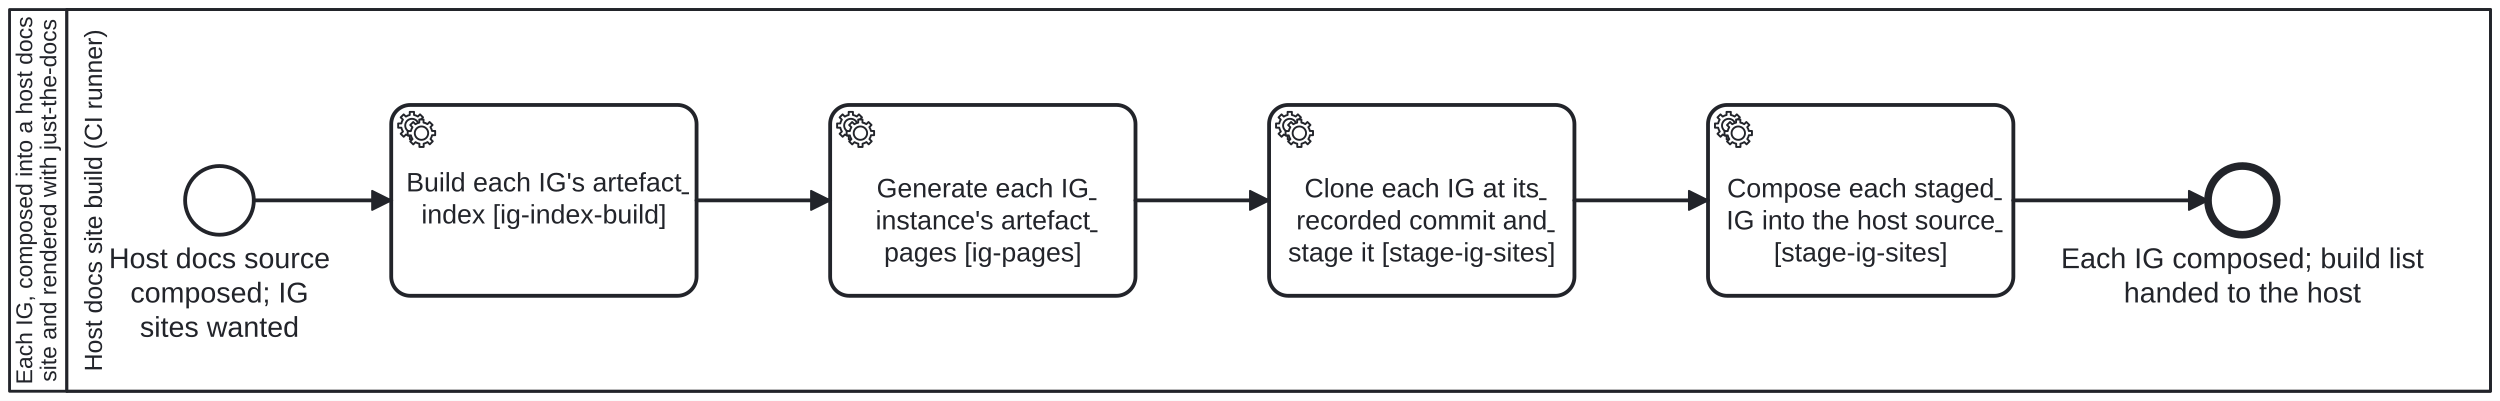
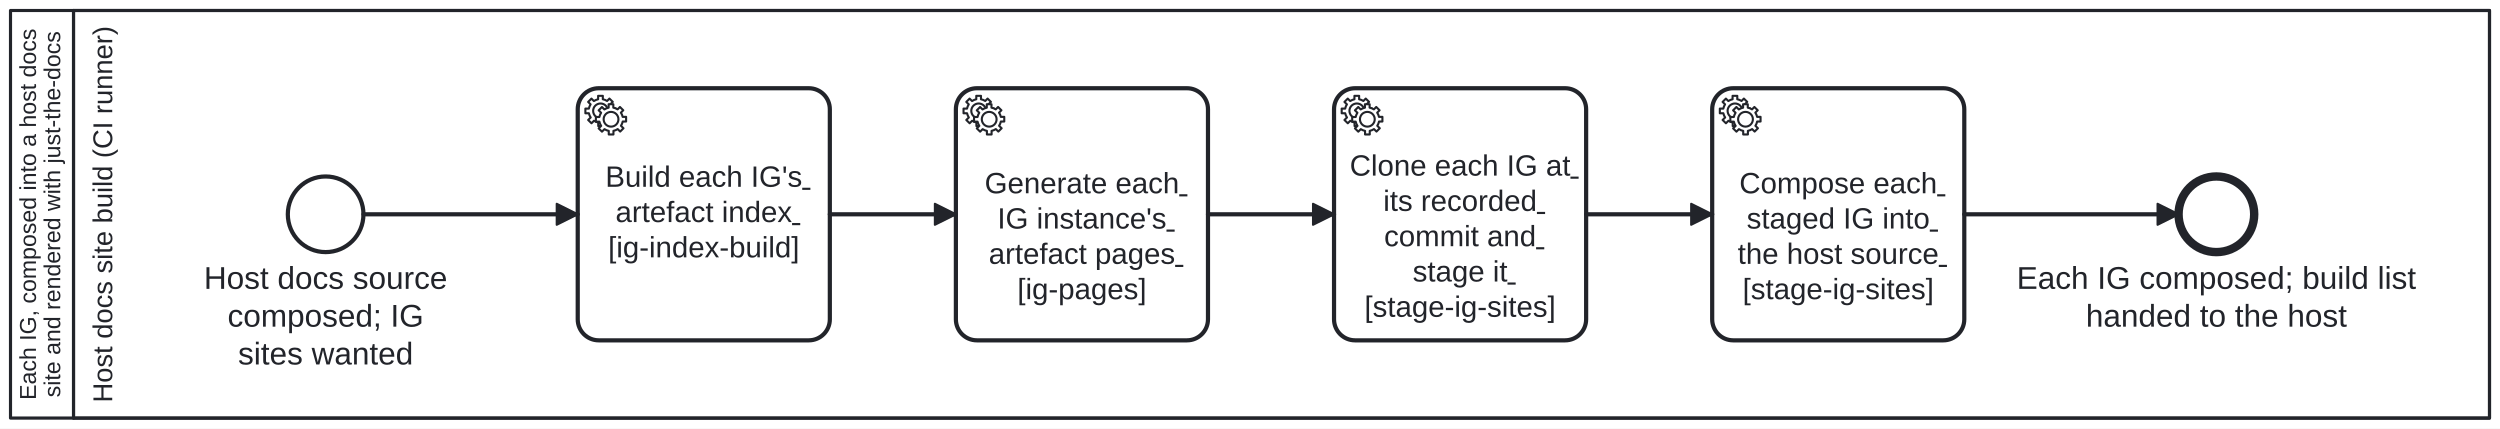
- <svg xmlns="http://www.w3.org/2000/svg" width="100%" style="max-width:100%;height:auto" viewBox="55 55 1310 210" version="1.1">
+ <svg xmlns="http://www.w3.org/2000/svg" width="100%" style="max-width:100%;height:auto" viewBox="55 55 1190 204" version="1.1">
  <style>.fa-task-link,.fa-subprocess-link{cursor:pointer}.fa-task-link text{text-decoration:underline}.fa-task-link:focus-visible,.fa-subprocess-link:focus-visible{outline:2px solid #2563eb;outline-offset:2px}.fa-subprocess-link:hover rect:not(.fa-link-hit),.fa-subprocess-link:focus-visible rect:not(.fa-link-hit){stroke-width:2.5px}</style>
-   <rect x="55" y="55" width="1310" height="210" fill="#ffffff" />
+   <rect x="55" y="55" width="1190" height="204" fill="#ffffff" />
  <g class="djs-group">
    <g class="djs-element djs-shape" data-element-id="Participant_Process_IgDocsSiteCompose" style="display: block;" transform="matrix(1 0 0 1 60 60)">
      <g class="djs-visual">
-         <rect x="0" y="0" width="1300" height="200" rx="0" ry="0" style="stroke-linecap: round; stroke-linejoin: round; stroke: rgb(34, 36, 42); stroke-width: 1.5px; fill: white; fill-opacity: 0.95;" />
-         <path style="fill: none; stroke-linecap: round; stroke-linejoin: round; stroke: rgb(34, 36, 42); stroke-width: 1.5px;" d="M30,0L30,200" />
-         <text lineHeight="1.05" class="djs-label" transform="matrix(-1.83697e-16 -1 1 -1.83697e-16 0 200)" style="font-family: Arial, sans-serif; font-size: 12px; font-weight: normal; fill: rgb(34, 36, 42);">
-           <tspan x="3.613" y="11.85">Each IG, composed into a host docs</tspan>
-           <tspan x="4.949" y="24.45">site and rendered with just-the-docs</tspan>
+         <rect x="0" y="0" width="1180" height="194" rx="0" ry="0" style="stroke-linecap: round; stroke-linejoin: round; stroke: rgb(34, 36, 42); stroke-width: 1.5px; fill: white; fill-opacity: 0.95;" />
+         <path style="fill: none; stroke-linecap: round; stroke-linejoin: round; stroke: rgb(34, 36, 42); stroke-width: 1.5px;" d="M30,0L30,194" />
+         <text lineHeight="1.05" class="djs-label" transform="matrix(-1.83697e-16 -1 1 -1.83697e-16 0 194)" style="font-family: Arial, sans-serif; font-size: 11px; font-weight: normal; fill: rgb(34, 36, 42);">
+           <tspan x="8.646" y="12.113">Each IG, composed into a host docs</tspan>
+           <tspan x="9.87" y="23.663">site and rendered with just-the-docs</tspan>
        </text>
      </g>
-       <rect class="djs-hit djs-hit-all" x="0" y="0" width="1300" height="200" style="fill: none; stroke-opacity: 0; stroke: white; stroke-width: 15px;" />
+       <rect class="djs-hit djs-hit-all" x="0" y="0" width="1180" height="194" style="fill: none; stroke-opacity: 0; stroke: white; stroke-width: 15px;" />
    </g>
    <g class="djs-children">
      <g class="djs-group">
        <g class="djs-element djs-shape" data-element-id="Lane_Build" style="display: block;" transform="matrix(1 0 0 1 90 60)">
          <g class="djs-visual">
-             <rect x="0" y="0" width="1270" height="200" rx="0" ry="0" style="stroke-linecap: round; stroke-linejoin: round; stroke: rgb(34, 36, 42); stroke-width: 1.5px; fill: white; fill-opacity: 0.25;" />
-             <text lineHeight="1.05" class="djs-label" transform="matrix(-1.83697e-16 -1 1 -1.83697e-16 0 200)" style="font-family: Arial, sans-serif; font-size: 13px; font-weight: normal; fill: rgb(34, 36, 42);">
-               <tspan x="10.409" y="18.413">Host docs site build (CI runner)</tspan>
+             <rect x="0" y="0" width="1150" height="194" rx="0" ry="0" style="stroke-linecap: round; stroke-linejoin: round; stroke: rgb(34, 36, 42); stroke-width: 1.5px; fill: white; fill-opacity: 0.25;" />
+             <text lineHeight="1.05" class="djs-label" transform="matrix(-1.83697e-16 -1 1 -1.83697e-16 0 194)" style="font-family: Arial, sans-serif; font-size: 13px; font-weight: normal; fill: rgb(34, 36, 42);">
+               <tspan x="7.409" y="18.413">Host docs site build (CI runner)</tspan>
            </text>
          </g>
-           <rect class="djs-hit djs-hit-all" x="0" y="0" width="1270" height="200" style="fill: none; stroke-opacity: 0; stroke: white; stroke-width: 15px;" />
-         </g>
-       </g>
-       <g class="djs-group">
-         <g class="djs-element djs-shape" data-element-id="Start_Compose" style="display: block;" transform="matrix(1 0 0 1 152 142)">
+           <rect class="djs-hit djs-hit-all" x="0" y="0" width="1150" height="194" style="fill: none; stroke-opacity: 0; stroke: white; stroke-width: 15px;" />
+         </g>
+       </g>
+       <g class="djs-group">
+         <g class="djs-element djs-shape" data-element-id="Start_Compose" style="display: block;" transform="matrix(1 0 0 1 192 139)">
          <g class="djs-visual">
            <circle cx="18" cy="18" r="18" style="stroke-linecap: round; stroke-linejoin: round; stroke: rgb(34, 36, 42); stroke-width: 2px; fill: white; fill-opacity: 0.95;" />
          </g>
          <rect class="djs-hit djs-hit-all" x="0" y="0" width="36" height="36" style="fill: none; stroke-opacity: 0; stroke: white; stroke-width: 15px;" />
        </g>
      </g>
      <g class="djs-group">
-         <g class="djs-element djs-shape" data-element-id="Start_Compose_label" style="display: block;" transform="matrix(1 0 0 1 92.05469 182)">
+         <g class="djs-element djs-shape" data-element-id="Start_Compose_label" style="display: block;" transform="matrix(1 0 0 1 132.0547 179)">
          <g class="djs-visual">
            <text lineHeight="1.2" class="djs-label" style="font-family: Arial, sans-serif; font-size: 15px; font-weight: normal; fill: rgb(34, 36, 42);">
              <tspan x="20.003" y="13.5">Host docs source</tspan>
              <tspan x="31.257" y="31.5">composed; IG</tspan>
              <tspan x="36.256" y="49.5">sites wanted</tspan>
            </text>
          </g>
          <rect class="djs-hit djs-hit-all" x="0" y="0" width="155.891" height="54" style="fill: none; stroke-opacity: 0; stroke: white; stroke-width: 15px;" />
        </g>
      </g>
      <g class="djs-group">
-         <g class="djs-element djs-shape" data-element-id="Task_Indexes" style="display: block;" transform="matrix(1 0 0 1 260 110)">
-           <g class="djs-visual">
-             <rect x="0" y="0" width="160" height="100" rx="10" ry="10" style="stroke-linecap: round; stroke-linejoin: round; stroke: rgb(34, 36, 42); stroke-width: 2px; fill: white; fill-opacity: 0.95;" />
+         <g class="djs-element djs-shape" data-element-id="Task_Indexes" style="display: block;" transform="matrix(1 0 0 1 330 97)">
+           <g class="djs-visual">
+             <rect x="0" y="0" width="120" height="120" rx="10" ry="10" style="stroke-linecap: round; stroke-linejoin: round; stroke: rgb(34, 36, 42); stroke-width: 2px; fill: white; fill-opacity: 0.95;" />
            <a class="fa-task-link" href="../../../en/cat-harness/processes/ig-docs-site-compose.html#step-Task_Indexes" target="_top" aria-label="Open step: Build each IG's artefact index [ig-index-build]">
-               <text lineHeight="1.2" class="djs-label" transform="translate(0 32.7)" style="font-family: Arial, sans-serif; font-size: 14px; font-weight: normal; fill: rgb(34, 36, 42);">
-                 <tspan x="7.85" y="12.6">Build each IG's artefact</tspan>
-                 <tspan x="15.797" y="29.4">index [ig-index-build]</tspan>
-               </text>
-             </a>
-             <circle cx="5" cy="5" r="5" transform="translate(6, 6)" style="stroke-linecap: round; stroke-linejoin: round; stroke: none; stroke-width: 2px; fill: white;" />
-             <path d="m 12,18 v -1.713 c 0.352,-0.07 0.704,-0.178 1.048,-0.321 0.344,-0.145 0.666,-0.321 0.966,-0.521 l 1.194,1.18 1.567,-1.577 -1.195,-1.18 c 0.403,-0.614 0.683,-1.299 0.825,-2.018 l 1.622,-0.01 v -2.22 l -1.637,0.01 c -0.073,-0.352 -0.178,-0.7 -0.324,-1.044 -0.145,-0.344 -0.321,-0.664 -0.523,-0.962 l 1.131,-1.136 -1.583,-1.563 -1.13,1.136 c -0.614,-0.401 -1.303,-0.681 -2.023,-0.822 l 0.009,-1.619 h -2.241 l 0.004,1.631 c -0.354,0.074 -0.705,0.18 -1.05,0.324 -0.344,0.144 -0.665,0.321 -0.964,0.52 l -1.17,-1.158 -1.567,1.579 1.168,1.157 c -0.403,0.613 -0.683,1.298 -0.825,2.017 l -1.659,0.003 v 2.222 l 1.672,-0.006 c 0.073,0.351 0.18,0.702 0.324,1.045 0.145,0.344 0.321,0.664 0.523,0.961 l -1.199,1.197 1.584,1.56 1.196,-1.193 c 0.614,0.403 1.303,0.682 2.023,0.823 l 7.19e-4,1.699 h 2.227 z m 0.221,-3.996 c -1.789,0.75 -3.858,-0.093 -4.61,-1.874 -0.752,-1.783 0.091,-3.846 1.88,-4.596 1.788,-0.749 3.857,0.093 4.609,1.874 0.752,1.782 -0.091,3.846 -1.88,4.596 z" style="fill: white; stroke-linecap: round; stroke-linejoin: round; stroke: rgb(34, 36, 42); stroke-width: 1px;" />
-             <circle cx="5" cy="5" r="5" transform="translate(11, 10)" style="stroke-linecap: round; stroke-linejoin: round; stroke: none; stroke-width: 2px; fill: white;" />
-             <path d="m 17,22 v -1.713 c 0.352,-0.07 0.704,-0.178 1.048,-0.321 0.344,-0.145 0.666,-0.321 0.966,-0.521 l 1.194,1.18 1.567,-1.577 -1.195,-1.18 c 0.403,-0.614 0.683,-1.299 0.825,-2.018 l 1.622,-0.01 v -2.22 l -1.637,0.01 c -0.073,-0.352 -0.178,-0.7 -0.324,-1.044 -0.145,-0.344 -0.321,-0.664 -0.523,-0.962 l 1.131,-1.136 -1.583,-1.563 -1.13,1.136 c -0.614,-0.401 -1.303,-0.681 -2.023,-0.822 l 0.009,-1.619 h -2.241 l 0.004,1.631 c -0.354,0.074 -0.705,0.18 -1.05,0.324 -0.344,0.144 -0.665,0.321 -0.964,0.52 l -1.17,-1.158 -1.567,1.579 1.168,1.157 c -0.403,0.613 -0.683,1.298 -0.825,2.017 l -1.659,0.003 v 2.222 l 1.672,-0.006 c 0.073,0.351 0.18,0.702 0.324,1.045 0.145,0.344 0.321,0.664 0.523,0.961 l -1.199,1.197 1.584,1.56 1.196,-1.193 c 0.614,0.403 1.303,0.682 2.023,0.823 l 7.19e-4,1.699 h 2.227 z m 0.221,-3.996 c -1.789,0.75 -3.858,-0.093 -4.61,-1.874 -0.752,-1.783 0.091,-3.846 1.88,-4.596 1.788,-0.749 3.857,0.093 4.609,1.874 0.752,1.782 -0.091,3.846 -1.88,4.596 z" style="fill: white; stroke-linecap: round; stroke-linejoin: round; stroke: rgb(34, 36, 42); stroke-width: 1px;" />
-           </g>
-           <rect class="djs-hit djs-hit-all" x="0" y="0" width="160" height="100" style="fill: none; stroke-opacity: 0; stroke: white; stroke-width: 15px;" />
-         </g>
-       </g>
-       <g class="djs-group">
-         <g class="djs-element djs-shape" data-element-id="Task_Pages" style="display: block;" transform="matrix(1 0 0 1 490 110)">
-           <g class="djs-visual">
-             <rect x="0" y="0" width="160" height="100" rx="10" ry="10" style="stroke-linecap: round; stroke-linejoin: round; stroke: rgb(34, 36, 42); stroke-width: 2px; fill: white; fill-opacity: 0.95;" />
+               <text lineHeight="1.2" class="djs-label" transform="translate(0 34.3)" style="font-family: Arial, sans-serif; font-size: 14px; font-weight: normal; fill: rgb(34, 36, 42);">
+                 <tspan x="13.14" y="12.6">Build each IG's</tspan>
+                 <tspan x="17.976" y="29.4">artefact index</tspan>
+                 <tspan x="14.476" y="46.2">[ig-index-build]</tspan>
+               </text>
+             </a>
+             <circle cx="5" cy="5" r="5" transform="translate(6, 6)" style="stroke-linecap: round; stroke-linejoin: round; stroke: none; stroke-width: 2px; fill: white;" />
+             <path d="m 12,18 v -1.713 c 0.352,-0.07 0.704,-0.178 1.048,-0.321 0.344,-0.145 0.666,-0.321 0.966,-0.521 l 1.194,1.18 1.567,-1.577 -1.195,-1.18 c 0.403,-0.614 0.683,-1.299 0.825,-2.018 l 1.622,-0.01 v -2.22 l -1.637,0.01 c -0.073,-0.352 -0.178,-0.7 -0.324,-1.044 -0.145,-0.344 -0.321,-0.664 -0.523,-0.962 l 1.131,-1.136 -1.583,-1.563 -1.13,1.136 c -0.614,-0.401 -1.303,-0.681 -2.023,-0.822 l 0.009,-1.619 h -2.241 l 0.004,1.631 c -0.354,0.074 -0.705,0.18 -1.05,0.324 -0.344,0.144 -0.665,0.321 -0.964,0.52 l -1.17,-1.158 -1.567,1.579 1.168,1.157 c -0.403,0.613 -0.683,1.298 -0.825,2.017 l -1.659,0.003 v 2.222 l 1.672,-0.006 c 0.073,0.351 0.18,0.702 0.324,1.045 0.145,0.344 0.321,0.664 0.523,0.961 l -1.199,1.197 1.584,1.56 1.196,-1.193 c 0.614,0.403 1.303,0.682 2.023,0.823 l 7.19e-4,1.699 h 2.227 z m 0.221,-3.996 c -1.789,0.75 -3.858,-0.093 -4.61,-1.874 -0.752,-1.783 0.091,-3.846 1.88,-4.596 1.788,-0.749 3.857,0.093 4.609,1.874 0.752,1.782 -0.091,3.846 -1.88,4.596 z" style="fill: white; stroke-linecap: round; stroke-linejoin: round; stroke: rgb(34, 36, 42); stroke-width: 1px;" />
+             <circle cx="5" cy="5" r="5" transform="translate(11, 10)" style="stroke-linecap: round; stroke-linejoin: round; stroke: none; stroke-width: 2px; fill: white;" />
+             <path d="m 17,22 v -1.713 c 0.352,-0.07 0.704,-0.178 1.048,-0.321 0.344,-0.145 0.666,-0.321 0.966,-0.521 l 1.194,1.18 1.567,-1.577 -1.195,-1.18 c 0.403,-0.614 0.683,-1.299 0.825,-2.018 l 1.622,-0.01 v -2.22 l -1.637,0.01 c -0.073,-0.352 -0.178,-0.7 -0.324,-1.044 -0.145,-0.344 -0.321,-0.664 -0.523,-0.962 l 1.131,-1.136 -1.583,-1.563 -1.13,1.136 c -0.614,-0.401 -1.303,-0.681 -2.023,-0.822 l 0.009,-1.619 h -2.241 l 0.004,1.631 c -0.354,0.074 -0.705,0.18 -1.05,0.324 -0.344,0.144 -0.665,0.321 -0.964,0.52 l -1.17,-1.158 -1.567,1.579 1.168,1.157 c -0.403,0.613 -0.683,1.298 -0.825,2.017 l -1.659,0.003 v 2.222 l 1.672,-0.006 c 0.073,0.351 0.18,0.702 0.324,1.045 0.145,0.344 0.321,0.664 0.523,0.961 l -1.199,1.197 1.584,1.56 1.196,-1.193 c 0.614,0.403 1.303,0.682 2.023,0.823 l 7.19e-4,1.699 h 2.227 z m 0.221,-3.996 c -1.789,0.75 -3.858,-0.093 -4.61,-1.874 -0.752,-1.783 0.091,-3.846 1.88,-4.596 1.788,-0.749 3.857,0.093 4.609,1.874 0.752,1.782 -0.091,3.846 -1.88,4.596 z" style="fill: white; stroke-linecap: round; stroke-linejoin: round; stroke: rgb(34, 36, 42); stroke-width: 1px;" />
+           </g>
+           <rect class="djs-hit djs-hit-all" x="0" y="0" width="120" height="120" style="fill: none; stroke-opacity: 0; stroke: white; stroke-width: 15px;" />
+         </g>
+       </g>
+       <g class="djs-group">
+         <g class="djs-element djs-shape" data-element-id="Task_Pages" style="display: block;" transform="matrix(1 0 0 1 510 97)">
+           <g class="djs-visual">
+             <rect x="0" y="0" width="120" height="120" rx="10" ry="10" style="stroke-linecap: round; stroke-linejoin: round; stroke: rgb(34, 36, 42); stroke-width: 2px; fill: white; fill-opacity: 0.95;" />
            <a class="fa-task-link" href="../../../en/cat-harness/processes/ig-docs-site-compose.html#step-Task_Pages" target="_top" aria-label="Open step: Generate each IG instance's artefact pages [ig-pages]">
-               <text lineHeight="1.2" class="djs-label" transform="translate(0 35.8)" style="font-family: Arial, sans-serif; font-size: 14px; font-weight: normal; fill: rgb(34, 36, 42);">
-                 <tspan x="24.355" y="12.6">Generate each IG</tspan>
-                 <tspan x="23.802" y="29.4">instance's artefact</tspan>
-                 <tspan x="28.242" y="46.2">pages [ig-pages]</tspan>
-               </text>
-             </a>
-             <circle cx="5" cy="5" r="5" transform="translate(6, 6)" style="stroke-linecap: round; stroke-linejoin: round; stroke: none; stroke-width: 2px; fill: white;" />
-             <path d="m 12,18 v -1.713 c 0.352,-0.07 0.704,-0.178 1.048,-0.321 0.344,-0.145 0.666,-0.321 0.966,-0.521 l 1.194,1.18 1.567,-1.577 -1.195,-1.18 c 0.403,-0.614 0.683,-1.299 0.825,-2.018 l 1.622,-0.01 v -2.22 l -1.637,0.01 c -0.073,-0.352 -0.178,-0.7 -0.324,-1.044 -0.145,-0.344 -0.321,-0.664 -0.523,-0.962 l 1.131,-1.136 -1.583,-1.563 -1.13,1.136 c -0.614,-0.401 -1.303,-0.681 -2.023,-0.822 l 0.009,-1.619 h -2.241 l 0.004,1.631 c -0.354,0.074 -0.705,0.18 -1.05,0.324 -0.344,0.144 -0.665,0.321 -0.964,0.52 l -1.17,-1.158 -1.567,1.579 1.168,1.157 c -0.403,0.613 -0.683,1.298 -0.825,2.017 l -1.659,0.003 v 2.222 l 1.672,-0.006 c 0.073,0.351 0.18,0.702 0.324,1.045 0.145,0.344 0.321,0.664 0.523,0.961 l -1.199,1.197 1.584,1.56 1.196,-1.193 c 0.614,0.403 1.303,0.682 2.023,0.823 l 7.19e-4,1.699 h 2.227 z m 0.221,-3.996 c -1.789,0.75 -3.858,-0.093 -4.61,-1.874 -0.752,-1.783 0.091,-3.846 1.88,-4.596 1.788,-0.749 3.857,0.093 4.609,1.874 0.752,1.782 -0.091,3.846 -1.88,4.596 z" style="fill: white; stroke-linecap: round; stroke-linejoin: round; stroke: rgb(34, 36, 42); stroke-width: 1px;" />
-             <circle cx="5" cy="5" r="5" transform="translate(11, 10)" style="stroke-linecap: round; stroke-linejoin: round; stroke: none; stroke-width: 2px; fill: white;" />
-             <path d="m 17,22 v -1.713 c 0.352,-0.07 0.704,-0.178 1.048,-0.321 0.344,-0.145 0.666,-0.321 0.966,-0.521 l 1.194,1.18 1.567,-1.577 -1.195,-1.18 c 0.403,-0.614 0.683,-1.299 0.825,-2.018 l 1.622,-0.01 v -2.22 l -1.637,0.01 c -0.073,-0.352 -0.178,-0.7 -0.324,-1.044 -0.145,-0.344 -0.321,-0.664 -0.523,-0.962 l 1.131,-1.136 -1.583,-1.563 -1.13,1.136 c -0.614,-0.401 -1.303,-0.681 -2.023,-0.822 l 0.009,-1.619 h -2.241 l 0.004,1.631 c -0.354,0.074 -0.705,0.18 -1.05,0.324 -0.344,0.144 -0.665,0.321 -0.964,0.52 l -1.17,-1.158 -1.567,1.579 1.168,1.157 c -0.403,0.613 -0.683,1.298 -0.825,2.017 l -1.659,0.003 v 2.222 l 1.672,-0.006 c 0.073,0.351 0.18,0.702 0.324,1.045 0.145,0.344 0.321,0.664 0.523,0.961 l -1.199,1.197 1.584,1.56 1.196,-1.193 c 0.614,0.403 1.303,0.682 2.023,0.823 l 7.19e-4,1.699 h 2.227 z m 0.221,-3.996 c -1.789,0.75 -3.858,-0.093 -4.61,-1.874 -0.752,-1.783 0.091,-3.846 1.88,-4.596 1.788,-0.749 3.857,0.093 4.609,1.874 0.752,1.782 -0.091,3.846 -1.88,4.596 z" style="fill: white; stroke-linecap: round; stroke-linejoin: round; stroke: rgb(34, 36, 42); stroke-width: 1px;" />
-           </g>
-           <rect class="djs-hit djs-hit-all" x="0" y="0" width="160" height="100" style="fill: none; stroke-opacity: 0; stroke: white; stroke-width: 15px;" />
-         </g>
-       </g>
-       <g class="djs-group">
-         <g class="djs-element djs-shape" data-element-id="Task_Stage" style="display: block;" transform="matrix(1 0 0 1 720 110)">
-           <g class="djs-visual">
-             <rect x="0" y="0" width="160" height="100" rx="10" ry="10" style="stroke-linecap: round; stroke-linejoin: round; stroke: rgb(34, 36, 42); stroke-width: 2px; fill: white; fill-opacity: 0.95;" />
+               <text lineHeight="1.2" class="djs-label" transform="translate(0 37.4)" style="font-family: Arial, sans-serif; font-size: 14px; font-weight: normal; fill: rgb(34, 36, 42);">
+                 <tspan x="13.69" y="12.6">Generate each</tspan>
+                 <tspan x="19.757" y="29.4">IG instance's</tspan>
+                 <tspan x="15.638" y="46.2">artefact pages</tspan>
+                 <tspan x="29.259" y="63">[ig-pages]</tspan>
+               </text>
+             </a>
+             <circle cx="5" cy="5" r="5" transform="translate(6, 6)" style="stroke-linecap: round; stroke-linejoin: round; stroke: none; stroke-width: 2px; fill: white;" />
+             <path d="m 12,18 v -1.713 c 0.352,-0.07 0.704,-0.178 1.048,-0.321 0.344,-0.145 0.666,-0.321 0.966,-0.521 l 1.194,1.18 1.567,-1.577 -1.195,-1.18 c 0.403,-0.614 0.683,-1.299 0.825,-2.018 l 1.622,-0.01 v -2.22 l -1.637,0.01 c -0.073,-0.352 -0.178,-0.7 -0.324,-1.044 -0.145,-0.344 -0.321,-0.664 -0.523,-0.962 l 1.131,-1.136 -1.583,-1.563 -1.13,1.136 c -0.614,-0.401 -1.303,-0.681 -2.023,-0.822 l 0.009,-1.619 h -2.241 l 0.004,1.631 c -0.354,0.074 -0.705,0.18 -1.05,0.324 -0.344,0.144 -0.665,0.321 -0.964,0.52 l -1.17,-1.158 -1.567,1.579 1.168,1.157 c -0.403,0.613 -0.683,1.298 -0.825,2.017 l -1.659,0.003 v 2.222 l 1.672,-0.006 c 0.073,0.351 0.18,0.702 0.324,1.045 0.145,0.344 0.321,0.664 0.523,0.961 l -1.199,1.197 1.584,1.56 1.196,-1.193 c 0.614,0.403 1.303,0.682 2.023,0.823 l 7.19e-4,1.699 h 2.227 z m 0.221,-3.996 c -1.789,0.75 -3.858,-0.093 -4.61,-1.874 -0.752,-1.783 0.091,-3.846 1.88,-4.596 1.788,-0.749 3.857,0.093 4.609,1.874 0.752,1.782 -0.091,3.846 -1.88,4.596 z" style="fill: white; stroke-linecap: round; stroke-linejoin: round; stroke: rgb(34, 36, 42); stroke-width: 1px;" />
+             <circle cx="5" cy="5" r="5" transform="translate(11, 10)" style="stroke-linecap: round; stroke-linejoin: round; stroke: none; stroke-width: 2px; fill: white;" />
+             <path d="m 17,22 v -1.713 c 0.352,-0.07 0.704,-0.178 1.048,-0.321 0.344,-0.145 0.666,-0.321 0.966,-0.521 l 1.194,1.18 1.567,-1.577 -1.195,-1.18 c 0.403,-0.614 0.683,-1.299 0.825,-2.018 l 1.622,-0.01 v -2.22 l -1.637,0.01 c -0.073,-0.352 -0.178,-0.7 -0.324,-1.044 -0.145,-0.344 -0.321,-0.664 -0.523,-0.962 l 1.131,-1.136 -1.583,-1.563 -1.13,1.136 c -0.614,-0.401 -1.303,-0.681 -2.023,-0.822 l 0.009,-1.619 h -2.241 l 0.004,1.631 c -0.354,0.074 -0.705,0.18 -1.05,0.324 -0.344,0.144 -0.665,0.321 -0.964,0.52 l -1.17,-1.158 -1.567,1.579 1.168,1.157 c -0.403,0.613 -0.683,1.298 -0.825,2.017 l -1.659,0.003 v 2.222 l 1.672,-0.006 c 0.073,0.351 0.18,0.702 0.324,1.045 0.145,0.344 0.321,0.664 0.523,0.961 l -1.199,1.197 1.584,1.56 1.196,-1.193 c 0.614,0.403 1.303,0.682 2.023,0.823 l 7.19e-4,1.699 h 2.227 z m 0.221,-3.996 c -1.789,0.75 -3.858,-0.093 -4.61,-1.874 -0.752,-1.783 0.091,-3.846 1.88,-4.596 1.788,-0.749 3.857,0.093 4.609,1.874 0.752,1.782 -0.091,3.846 -1.88,4.596 z" style="fill: white; stroke-linecap: round; stroke-linejoin: round; stroke: rgb(34, 36, 42); stroke-width: 1px;" />
+           </g>
+           <rect class="djs-hit djs-hit-all" x="0" y="0" width="120" height="120" style="fill: none; stroke-opacity: 0; stroke: white; stroke-width: 15px;" />
+         </g>
+       </g>
+       <g class="djs-group">
+         <g class="djs-element djs-shape" data-element-id="Task_Stage" style="display: block;" transform="matrix(1 0 0 1 690 97)">
+           <g class="djs-visual">
+             <rect x="0" y="0" width="120" height="120" rx="10" ry="10" style="stroke-linecap: round; stroke-linejoin: round; stroke: rgb(34, 36, 42); stroke-width: 2px; fill: white; fill-opacity: 0.95;" />
            <a class="fa-task-link" href="../../../en/cat-harness/processes/ig-docs-site-compose.html#step-Task_Stage" target="_top" aria-label="Open step: Clone each IG at its recorded commit and stage it [stage-ig-sites]">
-               <text lineHeight="1.2" class="djs-label" transform="translate(0 35.8)" style="font-family: Arial, sans-serif; font-size: 14px; font-weight: normal; fill: rgb(34, 36, 42);">
-                 <tspan x="18.524" y="12.6">Clone each IG at its</tspan>
-                 <tspan x="14.249" y="29.4">recorded commit and</tspan>
-                 <tspan x="9.969" y="46.2">stage it [stage-ig-sites]</tspan>
-               </text>
-             </a>
-             <circle cx="5" cy="5" r="5" transform="translate(6, 6)" style="stroke-linecap: round; stroke-linejoin: round; stroke: none; stroke-width: 2px; fill: white;" />
-             <path d="m 12,18 v -1.713 c 0.352,-0.07 0.704,-0.178 1.048,-0.321 0.344,-0.145 0.666,-0.321 0.966,-0.521 l 1.194,1.18 1.567,-1.577 -1.195,-1.18 c 0.403,-0.614 0.683,-1.299 0.825,-2.018 l 1.622,-0.01 v -2.22 l -1.637,0.01 c -0.073,-0.352 -0.178,-0.7 -0.324,-1.044 -0.145,-0.344 -0.321,-0.664 -0.523,-0.962 l 1.131,-1.136 -1.583,-1.563 -1.13,1.136 c -0.614,-0.401 -1.303,-0.681 -2.023,-0.822 l 0.009,-1.619 h -2.241 l 0.004,1.631 c -0.354,0.074 -0.705,0.18 -1.05,0.324 -0.344,0.144 -0.665,0.321 -0.964,0.52 l -1.17,-1.158 -1.567,1.579 1.168,1.157 c -0.403,0.613 -0.683,1.298 -0.825,2.017 l -1.659,0.003 v 2.222 l 1.672,-0.006 c 0.073,0.351 0.18,0.702 0.324,1.045 0.145,0.344 0.321,0.664 0.523,0.961 l -1.199,1.197 1.584,1.56 1.196,-1.193 c 0.614,0.403 1.303,0.682 2.023,0.823 l 7.19e-4,1.699 h 2.227 z m 0.221,-3.996 c -1.789,0.75 -3.858,-0.093 -4.61,-1.874 -0.752,-1.783 0.091,-3.846 1.88,-4.596 1.788,-0.749 3.857,0.093 4.609,1.874 0.752,1.782 -0.091,3.846 -1.88,4.596 z" style="fill: white; stroke-linecap: round; stroke-linejoin: round; stroke: rgb(34, 36, 42); stroke-width: 1px;" />
-             <circle cx="5" cy="5" r="5" transform="translate(11, 10)" style="stroke-linecap: round; stroke-linejoin: round; stroke: none; stroke-width: 2px; fill: white;" />
-             <path d="m 17,22 v -1.713 c 0.352,-0.07 0.704,-0.178 1.048,-0.321 0.344,-0.145 0.666,-0.321 0.966,-0.521 l 1.194,1.18 1.567,-1.577 -1.195,-1.18 c 0.403,-0.614 0.683,-1.299 0.825,-2.018 l 1.622,-0.01 v -2.22 l -1.637,0.01 c -0.073,-0.352 -0.178,-0.7 -0.324,-1.044 -0.145,-0.344 -0.321,-0.664 -0.523,-0.962 l 1.131,-1.136 -1.583,-1.563 -1.13,1.136 c -0.614,-0.401 -1.303,-0.681 -2.023,-0.822 l 0.009,-1.619 h -2.241 l 0.004,1.631 c -0.354,0.074 -0.705,0.18 -1.05,0.324 -0.344,0.144 -0.665,0.321 -0.964,0.52 l -1.17,-1.158 -1.567,1.579 1.168,1.157 c -0.403,0.613 -0.683,1.298 -0.825,2.017 l -1.659,0.003 v 2.222 l 1.672,-0.006 c 0.073,0.351 0.18,0.702 0.324,1.045 0.145,0.344 0.321,0.664 0.523,0.961 l -1.199,1.197 1.584,1.56 1.196,-1.193 c 0.614,0.403 1.303,0.682 2.023,0.823 l 7.19e-4,1.699 h 2.227 z m 0.221,-3.996 c -1.789,0.75 -3.858,-0.093 -4.61,-1.874 -0.752,-1.783 0.091,-3.846 1.88,-4.596 1.788,-0.749 3.857,0.093 4.609,1.874 0.752,1.782 -0.091,3.846 -1.88,4.596 z" style="fill: white; stroke-linecap: round; stroke-linejoin: round; stroke: rgb(34, 36, 42); stroke-width: 1px;" />
-           </g>
-           <rect class="djs-hit djs-hit-all" x="0" y="0" width="160" height="100" style="fill: none; stroke-opacity: 0; stroke: white; stroke-width: 15px;" />
-         </g>
-       </g>
-       <g class="djs-group">
-         <g class="djs-element djs-shape" data-element-id="Task_ComposeInto" style="display: block;" transform="matrix(1 0 0 1 950 110)">
-           <g class="djs-visual">
-             <rect x="0" y="0" width="160" height="100" rx="10" ry="10" style="stroke-linecap: round; stroke-linejoin: round; stroke: rgb(34, 36, 42); stroke-width: 2px; fill: white; fill-opacity: 0.95;" />
+               <text lineHeight="1.2" class="djs-label" transform="translate(0 29)" style="font-family: Arial, sans-serif; font-size: 14px; font-weight: normal; fill: rgb(34, 36, 42);">
+                 <tspan x="7.469" y="12.6">Clone each IG at</tspan>
+                 <tspan x="23.428" y="29.4">its recorded</tspan>
+                 <tspan x="23.821" y="46.2">commit and</tspan>
+                 <tspan x="37.431" y="63">stage it</tspan>
+                 <tspan x="14.483" y="79.8">[stage-ig-sites]</tspan>
+               </text>
+             </a>
+             <circle cx="5" cy="5" r="5" transform="translate(6, 6)" style="stroke-linecap: round; stroke-linejoin: round; stroke: none; stroke-width: 2px; fill: white;" />
+             <path d="m 12,18 v -1.713 c 0.352,-0.07 0.704,-0.178 1.048,-0.321 0.344,-0.145 0.666,-0.321 0.966,-0.521 l 1.194,1.18 1.567,-1.577 -1.195,-1.18 c 0.403,-0.614 0.683,-1.299 0.825,-2.018 l 1.622,-0.01 v -2.22 l -1.637,0.01 c -0.073,-0.352 -0.178,-0.7 -0.324,-1.044 -0.145,-0.344 -0.321,-0.664 -0.523,-0.962 l 1.131,-1.136 -1.583,-1.563 -1.13,1.136 c -0.614,-0.401 -1.303,-0.681 -2.023,-0.822 l 0.009,-1.619 h -2.241 l 0.004,1.631 c -0.354,0.074 -0.705,0.18 -1.05,0.324 -0.344,0.144 -0.665,0.321 -0.964,0.52 l -1.17,-1.158 -1.567,1.579 1.168,1.157 c -0.403,0.613 -0.683,1.298 -0.825,2.017 l -1.659,0.003 v 2.222 l 1.672,-0.006 c 0.073,0.351 0.18,0.702 0.324,1.045 0.145,0.344 0.321,0.664 0.523,0.961 l -1.199,1.197 1.584,1.56 1.196,-1.193 c 0.614,0.403 1.303,0.682 2.023,0.823 l 7.19e-4,1.699 h 2.227 z m 0.221,-3.996 c -1.789,0.75 -3.858,-0.093 -4.61,-1.874 -0.752,-1.783 0.091,-3.846 1.88,-4.596 1.788,-0.749 3.857,0.093 4.609,1.874 0.752,1.782 -0.091,3.846 -1.88,4.596 z" style="fill: white; stroke-linecap: round; stroke-linejoin: round; stroke: rgb(34, 36, 42); stroke-width: 1px;" />
+             <circle cx="5" cy="5" r="5" transform="translate(11, 10)" style="stroke-linecap: round; stroke-linejoin: round; stroke: none; stroke-width: 2px; fill: white;" />
+             <path d="m 17,22 v -1.713 c 0.352,-0.07 0.704,-0.178 1.048,-0.321 0.344,-0.145 0.666,-0.321 0.966,-0.521 l 1.194,1.18 1.567,-1.577 -1.195,-1.18 c 0.403,-0.614 0.683,-1.299 0.825,-2.018 l 1.622,-0.01 v -2.22 l -1.637,0.01 c -0.073,-0.352 -0.178,-0.7 -0.324,-1.044 -0.145,-0.344 -0.321,-0.664 -0.523,-0.962 l 1.131,-1.136 -1.583,-1.563 -1.13,1.136 c -0.614,-0.401 -1.303,-0.681 -2.023,-0.822 l 0.009,-1.619 h -2.241 l 0.004,1.631 c -0.354,0.074 -0.705,0.18 -1.05,0.324 -0.344,0.144 -0.665,0.321 -0.964,0.52 l -1.17,-1.158 -1.567,1.579 1.168,1.157 c -0.403,0.613 -0.683,1.298 -0.825,2.017 l -1.659,0.003 v 2.222 l 1.672,-0.006 c 0.073,0.351 0.18,0.702 0.324,1.045 0.145,0.344 0.321,0.664 0.523,0.961 l -1.199,1.197 1.584,1.56 1.196,-1.193 c 0.614,0.403 1.303,0.682 2.023,0.823 l 7.19e-4,1.699 h 2.227 z m 0.221,-3.996 c -1.789,0.75 -3.858,-0.093 -4.61,-1.874 -0.752,-1.783 0.091,-3.846 1.88,-4.596 1.788,-0.749 3.857,0.093 4.609,1.874 0.752,1.782 -0.091,3.846 -1.88,4.596 z" style="fill: white; stroke-linecap: round; stroke-linejoin: round; stroke: rgb(34, 36, 42); stroke-width: 1px;" />
+           </g>
+           <rect class="djs-hit djs-hit-all" x="0" y="0" width="120" height="120" style="fill: none; stroke-opacity: 0; stroke: white; stroke-width: 15px;" />
+         </g>
+       </g>
+       <g class="djs-group">
+         <g class="djs-element djs-shape" data-element-id="Task_ComposeInto" style="display: block;" transform="matrix(1 0 0 1 870 97)">
+           <g class="djs-visual">
+             <rect x="0" y="0" width="120" height="120" rx="10" ry="10" style="stroke-linecap: round; stroke-linejoin: round; stroke: rgb(34, 36, 42); stroke-width: 2px; fill: white; fill-opacity: 0.95;" />
            <a class="fa-task-link" href="../../../en/cat-harness/processes/ig-docs-site-compose.html#step-Task_ComposeInto" target="_top" aria-label="Open step: Compose each staged IG into the host source [stage-ig-sites]">
-               <text lineHeight="1.2" class="djs-label" transform="translate(0 35.8)" style="font-family: Arial, sans-serif; font-size: 14px; font-weight: normal; fill: rgb(34, 36, 42);">
-                 <tspan x="9.956" y="12.6">Compose each staged</tspan>
-                 <tspan x="9.573" y="29.4">IG into the host source</tspan>
-                 <tspan x="34.483" y="46.2">[stage-ig-sites]</tspan>
-               </text>
-             </a>
-             <circle cx="5" cy="5" r="5" transform="translate(6, 6)" style="stroke-linecap: round; stroke-linejoin: round; stroke: none; stroke-width: 2px; fill: white;" />
-             <path d="m 12,18 v -1.713 c 0.352,-0.07 0.704,-0.178 1.048,-0.321 0.344,-0.145 0.666,-0.321 0.966,-0.521 l 1.194,1.18 1.567,-1.577 -1.195,-1.18 c 0.403,-0.614 0.683,-1.299 0.825,-2.018 l 1.622,-0.01 v -2.22 l -1.637,0.01 c -0.073,-0.352 -0.178,-0.7 -0.324,-1.044 -0.145,-0.344 -0.321,-0.664 -0.523,-0.962 l 1.131,-1.136 -1.583,-1.563 -1.13,1.136 c -0.614,-0.401 -1.303,-0.681 -2.023,-0.822 l 0.009,-1.619 h -2.241 l 0.004,1.631 c -0.354,0.074 -0.705,0.18 -1.05,0.324 -0.344,0.144 -0.665,0.321 -0.964,0.52 l -1.17,-1.158 -1.567,1.579 1.168,1.157 c -0.403,0.613 -0.683,1.298 -0.825,2.017 l -1.659,0.003 v 2.222 l 1.672,-0.006 c 0.073,0.351 0.18,0.702 0.324,1.045 0.145,0.344 0.321,0.664 0.523,0.961 l -1.199,1.197 1.584,1.56 1.196,-1.193 c 0.614,0.403 1.303,0.682 2.023,0.823 l 7.19e-4,1.699 h 2.227 z m 0.221,-3.996 c -1.789,0.75 -3.858,-0.093 -4.61,-1.874 -0.752,-1.783 0.091,-3.846 1.88,-4.596 1.788,-0.749 3.857,0.093 4.609,1.874 0.752,1.782 -0.091,3.846 -1.88,4.596 z" style="fill: white; stroke-linecap: round; stroke-linejoin: round; stroke: rgb(34, 36, 42); stroke-width: 1px;" />
-             <circle cx="5" cy="5" r="5" transform="translate(11, 10)" style="stroke-linecap: round; stroke-linejoin: round; stroke: none; stroke-width: 2px; fill: white;" />
-             <path d="m 17,22 v -1.713 c 0.352,-0.07 0.704,-0.178 1.048,-0.321 0.344,-0.145 0.666,-0.321 0.966,-0.521 l 1.194,1.18 1.567,-1.577 -1.195,-1.18 c 0.403,-0.614 0.683,-1.299 0.825,-2.018 l 1.622,-0.01 v -2.22 l -1.637,0.01 c -0.073,-0.352 -0.178,-0.7 -0.324,-1.044 -0.145,-0.344 -0.321,-0.664 -0.523,-0.962 l 1.131,-1.136 -1.583,-1.563 -1.13,1.136 c -0.614,-0.401 -1.303,-0.681 -2.023,-0.822 l 0.009,-1.619 h -2.241 l 0.004,1.631 c -0.354,0.074 -0.705,0.18 -1.05,0.324 -0.344,0.144 -0.665,0.321 -0.964,0.52 l -1.17,-1.158 -1.567,1.579 1.168,1.157 c -0.403,0.613 -0.683,1.298 -0.825,2.017 l -1.659,0.003 v 2.222 l 1.672,-0.006 c 0.073,0.351 0.18,0.702 0.324,1.045 0.145,0.344 0.321,0.664 0.523,0.961 l -1.199,1.197 1.584,1.56 1.196,-1.193 c 0.614,0.403 1.303,0.682 2.023,0.823 l 7.19e-4,1.699 h 2.227 z m 0.221,-3.996 c -1.789,0.75 -3.858,-0.093 -4.61,-1.874 -0.752,-1.783 0.091,-3.846 1.88,-4.596 1.788,-0.749 3.857,0.093 4.609,1.874 0.752,1.782 -0.091,3.846 -1.88,4.596 z" style="fill: white; stroke-linecap: round; stroke-linejoin: round; stroke: rgb(34, 36, 42); stroke-width: 1px;" />
-           </g>
-           <rect class="djs-hit djs-hit-all" x="0" y="0" width="160" height="100" style="fill: none; stroke-opacity: 0; stroke: white; stroke-width: 15px;" />
-         </g>
-       </g>
-       <g class="djs-group">
-         <g class="djs-element djs-shape" data-element-id="End_Composed" style="display: block;" transform="matrix(1 0 0 1 1212 142)">
+               <text lineHeight="1.2" class="djs-label" transform="translate(0 37.4)" style="font-family: Arial, sans-serif; font-size: 14px; font-weight: normal; fill: rgb(34, 36, 42);">
+                 <tspan x="12.917" y="12.6">Compose each</tspan>
+                 <tspan x="16.417" y="29.4">staged IG into</tspan>
+                 <tspan x="12.138" y="46.2">the host source</tspan>
+                 <tspan x="14.483" y="63">[stage-ig-sites]</tspan>
+               </text>
+             </a>
+             <circle cx="5" cy="5" r="5" transform="translate(6, 6)" style="stroke-linecap: round; stroke-linejoin: round; stroke: none; stroke-width: 2px; fill: white;" />
+             <path d="m 12,18 v -1.713 c 0.352,-0.07 0.704,-0.178 1.048,-0.321 0.344,-0.145 0.666,-0.321 0.966,-0.521 l 1.194,1.18 1.567,-1.577 -1.195,-1.18 c 0.403,-0.614 0.683,-1.299 0.825,-2.018 l 1.622,-0.01 v -2.22 l -1.637,0.01 c -0.073,-0.352 -0.178,-0.7 -0.324,-1.044 -0.145,-0.344 -0.321,-0.664 -0.523,-0.962 l 1.131,-1.136 -1.583,-1.563 -1.13,1.136 c -0.614,-0.401 -1.303,-0.681 -2.023,-0.822 l 0.009,-1.619 h -2.241 l 0.004,1.631 c -0.354,0.074 -0.705,0.18 -1.05,0.324 -0.344,0.144 -0.665,0.321 -0.964,0.52 l -1.17,-1.158 -1.567,1.579 1.168,1.157 c -0.403,0.613 -0.683,1.298 -0.825,2.017 l -1.659,0.003 v 2.222 l 1.672,-0.006 c 0.073,0.351 0.18,0.702 0.324,1.045 0.145,0.344 0.321,0.664 0.523,0.961 l -1.199,1.197 1.584,1.56 1.196,-1.193 c 0.614,0.403 1.303,0.682 2.023,0.823 l 7.19e-4,1.699 h 2.227 z m 0.221,-3.996 c -1.789,0.75 -3.858,-0.093 -4.61,-1.874 -0.752,-1.783 0.091,-3.846 1.88,-4.596 1.788,-0.749 3.857,0.093 4.609,1.874 0.752,1.782 -0.091,3.846 -1.88,4.596 z" style="fill: white; stroke-linecap: round; stroke-linejoin: round; stroke: rgb(34, 36, 42); stroke-width: 1px;" />
+             <circle cx="5" cy="5" r="5" transform="translate(11, 10)" style="stroke-linecap: round; stroke-linejoin: round; stroke: none; stroke-width: 2px; fill: white;" />
+             <path d="m 17,22 v -1.713 c 0.352,-0.07 0.704,-0.178 1.048,-0.321 0.344,-0.145 0.666,-0.321 0.966,-0.521 l 1.194,1.18 1.567,-1.577 -1.195,-1.18 c 0.403,-0.614 0.683,-1.299 0.825,-2.018 l 1.622,-0.01 v -2.22 l -1.637,0.01 c -0.073,-0.352 -0.178,-0.7 -0.324,-1.044 -0.145,-0.344 -0.321,-0.664 -0.523,-0.962 l 1.131,-1.136 -1.583,-1.563 -1.13,1.136 c -0.614,-0.401 -1.303,-0.681 -2.023,-0.822 l 0.009,-1.619 h -2.241 l 0.004,1.631 c -0.354,0.074 -0.705,0.18 -1.05,0.324 -0.344,0.144 -0.665,0.321 -0.964,0.52 l -1.17,-1.158 -1.567,1.579 1.168,1.157 c -0.403,0.613 -0.683,1.298 -0.825,2.017 l -1.659,0.003 v 2.222 l 1.672,-0.006 c 0.073,0.351 0.18,0.702 0.324,1.045 0.145,0.344 0.321,0.664 0.523,0.961 l -1.199,1.197 1.584,1.56 1.196,-1.193 c 0.614,0.403 1.303,0.682 2.023,0.823 l 7.19e-4,1.699 h 2.227 z m 0.221,-3.996 c -1.789,0.75 -3.858,-0.093 -4.61,-1.874 -0.752,-1.783 0.091,-3.846 1.88,-4.596 1.788,-0.749 3.857,0.093 4.609,1.874 0.752,1.782 -0.091,3.846 -1.88,4.596 z" style="fill: white; stroke-linecap: round; stroke-linejoin: round; stroke: rgb(34, 36, 42); stroke-width: 1px;" />
+           </g>
+           <rect class="djs-hit djs-hit-all" x="0" y="0" width="120" height="120" style="fill: none; stroke-opacity: 0; stroke: white; stroke-width: 15px;" />
+         </g>
+       </g>
+       <g class="djs-group">
+         <g class="djs-element djs-shape" data-element-id="End_Composed" style="display: block;" transform="matrix(1 0 0 1 1092 139)">
          <g class="djs-visual">
            <circle cx="18" cy="18" r="18" style="stroke-linecap: round; stroke-linejoin: round; stroke: rgb(34, 36, 42); stroke-width: 4px; fill: white; fill-opacity: 0.95;" />
          </g>
          <rect class="djs-hit djs-hit-all" x="0" y="0" width="36" height="36" style="fill: none; stroke-opacity: 0; stroke: white; stroke-width: 15px;" />
        </g>
      </g>
      <g class="djs-group">
-         <g class="djs-element djs-shape" data-element-id="End_Composed_label" style="display: block;" transform="matrix(1 0 0 1 1114.953 182)">
+         <g class="djs-element djs-shape" data-element-id="End_Composed_label" style="display: block;" transform="matrix(1 0 0 1 994.9531 179)">
          <g class="djs-visual">
            <text lineHeight="1.2" class="djs-label" style="font-family: Arial, sans-serif; font-size: 15px; font-weight: normal; fill: rgb(34, 36, 42);">
              <tspan x="20" y="13.5">Each IG composed; build list</tspan>
              <tspan x="52.912" y="31.5">handed to the host</tspan>
            </text>
          </g>
          <rect class="djs-hit djs-hit-all" x="0" y="0" width="230.094" height="36" style="fill: none; stroke-opacity: 0; stroke: white; stroke-width: 15px;" />
        </g>
      </g>
      <g class="djs-group">
        <g class="djs-element djs-connection" data-element-id="Flow_1" style="display: block;">
          <g class="djs-visual">
            <defs>
              <marker id="folio-marker-1" viewBox="0 0 20 20" refX="11" refY="10" markerWidth="10" markerHeight="10" orient="auto">
                <path d="M 1 5 L 11 10 L 1 15 Z" style="stroke-linecap: round; stroke-linejoin: round; stroke: rgb(34, 36, 42); stroke-width: 1px; fill: rgb(34, 36, 42);" />
              </marker>
            </defs>
-             <path data-corner-radius="5" style="fill: none; stroke-linecap: round; stroke-linejoin: round; stroke: rgb(34, 36, 42); stroke-width: 2px; marker-end: url('#folio-marker-1');" d="M188,160L260,160" />
-           </g>
-           <path d="M188,160L260,160" class="djs-hit djs-hit-stroke" style="fill: none; stroke-opacity: 0; stroke: white; stroke-width: 15px;" />
+             <path data-corner-radius="5" style="fill: none; stroke-linecap: round; stroke-linejoin: round; stroke: rgb(34, 36, 42); stroke-width: 2px; marker-end: url('#folio-marker-1');" d="M228,157L330,157" />
+           </g>
+           <path d="M228,157L330,157" class="djs-hit djs-hit-stroke" style="fill: none; stroke-opacity: 0; stroke: white; stroke-width: 15px;" />
        </g>
      </g>
      <g class="djs-group">
        <g class="djs-element djs-connection" data-element-id="Flow_2" style="display: block;">
          <g class="djs-visual">
            <defs>
              <marker id="folio-marker-2" viewBox="0 0 20 20" refX="11" refY="10" markerWidth="10" markerHeight="10" orient="auto">
                <path d="M 1 5 L 11 10 L 1 15 Z" style="stroke-linecap: round; stroke-linejoin: round; stroke: rgb(34, 36, 42); stroke-width: 1px; fill: rgb(34, 36, 42);" />
              </marker>
            </defs>
-             <path data-corner-radius="5" style="fill: none; stroke-linecap: round; stroke-linejoin: round; stroke: rgb(34, 36, 42); stroke-width: 2px; marker-end: url('#folio-marker-2');" d="M420,160L490,160" />
-           </g>
-           <path d="M420,160L490,160" class="djs-hit djs-hit-stroke" style="fill: none; stroke-opacity: 0; stroke: white; stroke-width: 15px;" />
+             <path data-corner-radius="5" style="fill: none; stroke-linecap: round; stroke-linejoin: round; stroke: rgb(34, 36, 42); stroke-width: 2px; marker-end: url('#folio-marker-2');" d="M450,157L510,157" />
+           </g>
+           <path d="M450,157L510,157" class="djs-hit djs-hit-stroke" style="fill: none; stroke-opacity: 0; stroke: white; stroke-width: 15px;" />
        </g>
      </g>
      <g class="djs-group">
        <g class="djs-element djs-connection" data-element-id="Flow_3" style="display: block;">
          <g class="djs-visual">
            <defs>
              <marker id="folio-marker-3" viewBox="0 0 20 20" refX="11" refY="10" markerWidth="10" markerHeight="10" orient="auto">
                <path d="M 1 5 L 11 10 L 1 15 Z" style="stroke-linecap: round; stroke-linejoin: round; stroke: rgb(34, 36, 42); stroke-width: 1px; fill: rgb(34, 36, 42);" />
              </marker>
            </defs>
-             <path data-corner-radius="5" style="fill: none; stroke-linecap: round; stroke-linejoin: round; stroke: rgb(34, 36, 42); stroke-width: 2px; marker-end: url('#folio-marker-3');" d="M650,160L720,160" />
-           </g>
-           <path d="M650,160L720,160" class="djs-hit djs-hit-stroke" style="fill: none; stroke-opacity: 0; stroke: white; stroke-width: 15px;" />
+             <path data-corner-radius="5" style="fill: none; stroke-linecap: round; stroke-linejoin: round; stroke: rgb(34, 36, 42); stroke-width: 2px; marker-end: url('#folio-marker-3');" d="M630,157L690,157" />
+           </g>
+           <path d="M630,157L690,157" class="djs-hit djs-hit-stroke" style="fill: none; stroke-opacity: 0; stroke: white; stroke-width: 15px;" />
        </g>
      </g>
      <g class="djs-group">
        <g class="djs-element djs-connection" data-element-id="Flow_4" style="display: block;">
          <g class="djs-visual">
            <defs>
              <marker id="folio-marker-4" viewBox="0 0 20 20" refX="11" refY="10" markerWidth="10" markerHeight="10" orient="auto">
                <path d="M 1 5 L 11 10 L 1 15 Z" style="stroke-linecap: round; stroke-linejoin: round; stroke: rgb(34, 36, 42); stroke-width: 1px; fill: rgb(34, 36, 42);" />
              </marker>
            </defs>
-             <path data-corner-radius="5" style="fill: none; stroke-linecap: round; stroke-linejoin: round; stroke: rgb(34, 36, 42); stroke-width: 2px; marker-end: url('#folio-marker-4');" d="M880,160L950,160" />
-           </g>
-           <path d="M880,160L950,160" class="djs-hit djs-hit-stroke" style="fill: none; stroke-opacity: 0; stroke: white; stroke-width: 15px;" />
+             <path data-corner-radius="5" style="fill: none; stroke-linecap: round; stroke-linejoin: round; stroke: rgb(34, 36, 42); stroke-width: 2px; marker-end: url('#folio-marker-4');" d="M810,157L870,157" />
+           </g>
+           <path d="M810,157L870,157" class="djs-hit djs-hit-stroke" style="fill: none; stroke-opacity: 0; stroke: white; stroke-width: 15px;" />
        </g>
      </g>
      <g class="djs-group">
        <g class="djs-element djs-connection" data-element-id="Flow_5" style="display: block;">
          <g class="djs-visual">
            <defs>
              <marker id="folio-marker-5" viewBox="0 0 20 20" refX="11" refY="10" markerWidth="10" markerHeight="10" orient="auto">
                <path d="M 1 5 L 11 10 L 1 15 Z" style="stroke-linecap: round; stroke-linejoin: round; stroke: rgb(34, 36, 42); stroke-width: 1px; fill: rgb(34, 36, 42);" />
              </marker>
            </defs>
-             <path data-corner-radius="5" style="fill: none; stroke-linecap: round; stroke-linejoin: round; stroke: rgb(34, 36, 42); stroke-width: 2px; marker-end: url('#folio-marker-5');" d="M1110,160L1212,160" />
-           </g>
-           <path d="M1110,160L1212,160" class="djs-hit djs-hit-stroke" style="fill: none; stroke-opacity: 0; stroke: white; stroke-width: 15px;" />
+             <path data-corner-radius="5" style="fill: none; stroke-linecap: round; stroke-linejoin: round; stroke: rgb(34, 36, 42); stroke-width: 2px; marker-end: url('#folio-marker-5');" d="M990,157L1092,157" />
+           </g>
+           <path d="M990,157L1092,157" class="djs-hit djs-hit-stroke" style="fill: none; stroke-opacity: 0; stroke: white; stroke-width: 15px;" />
        </g>
      </g>
    </g>
  </g>
</svg>
